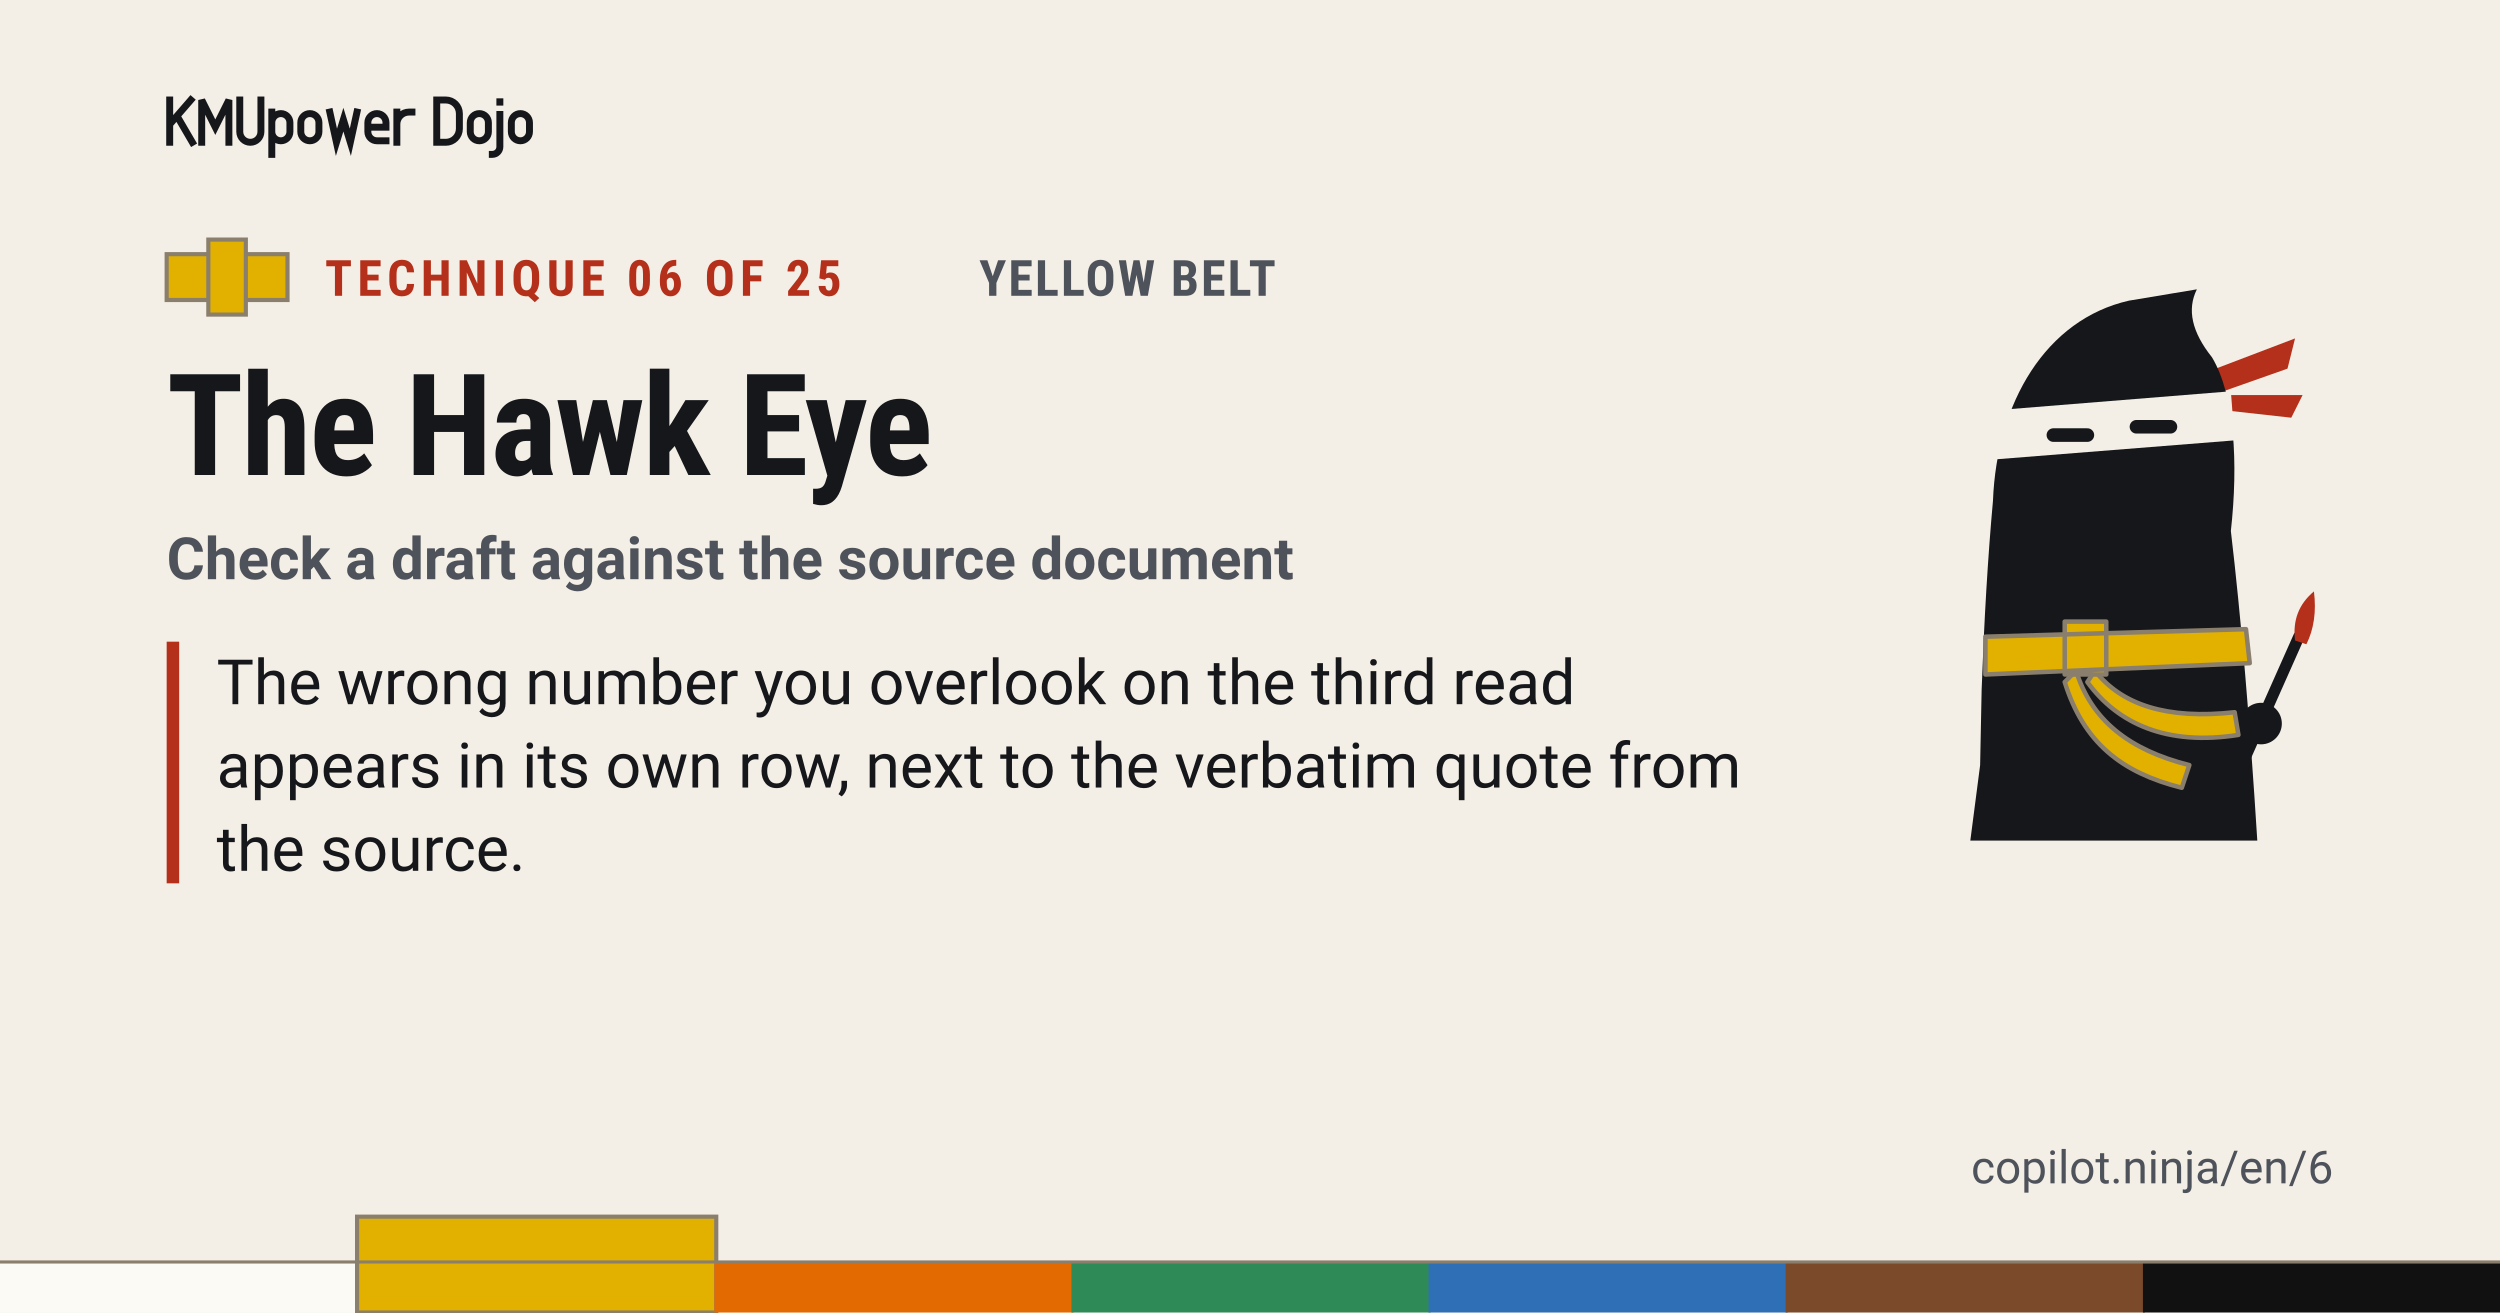
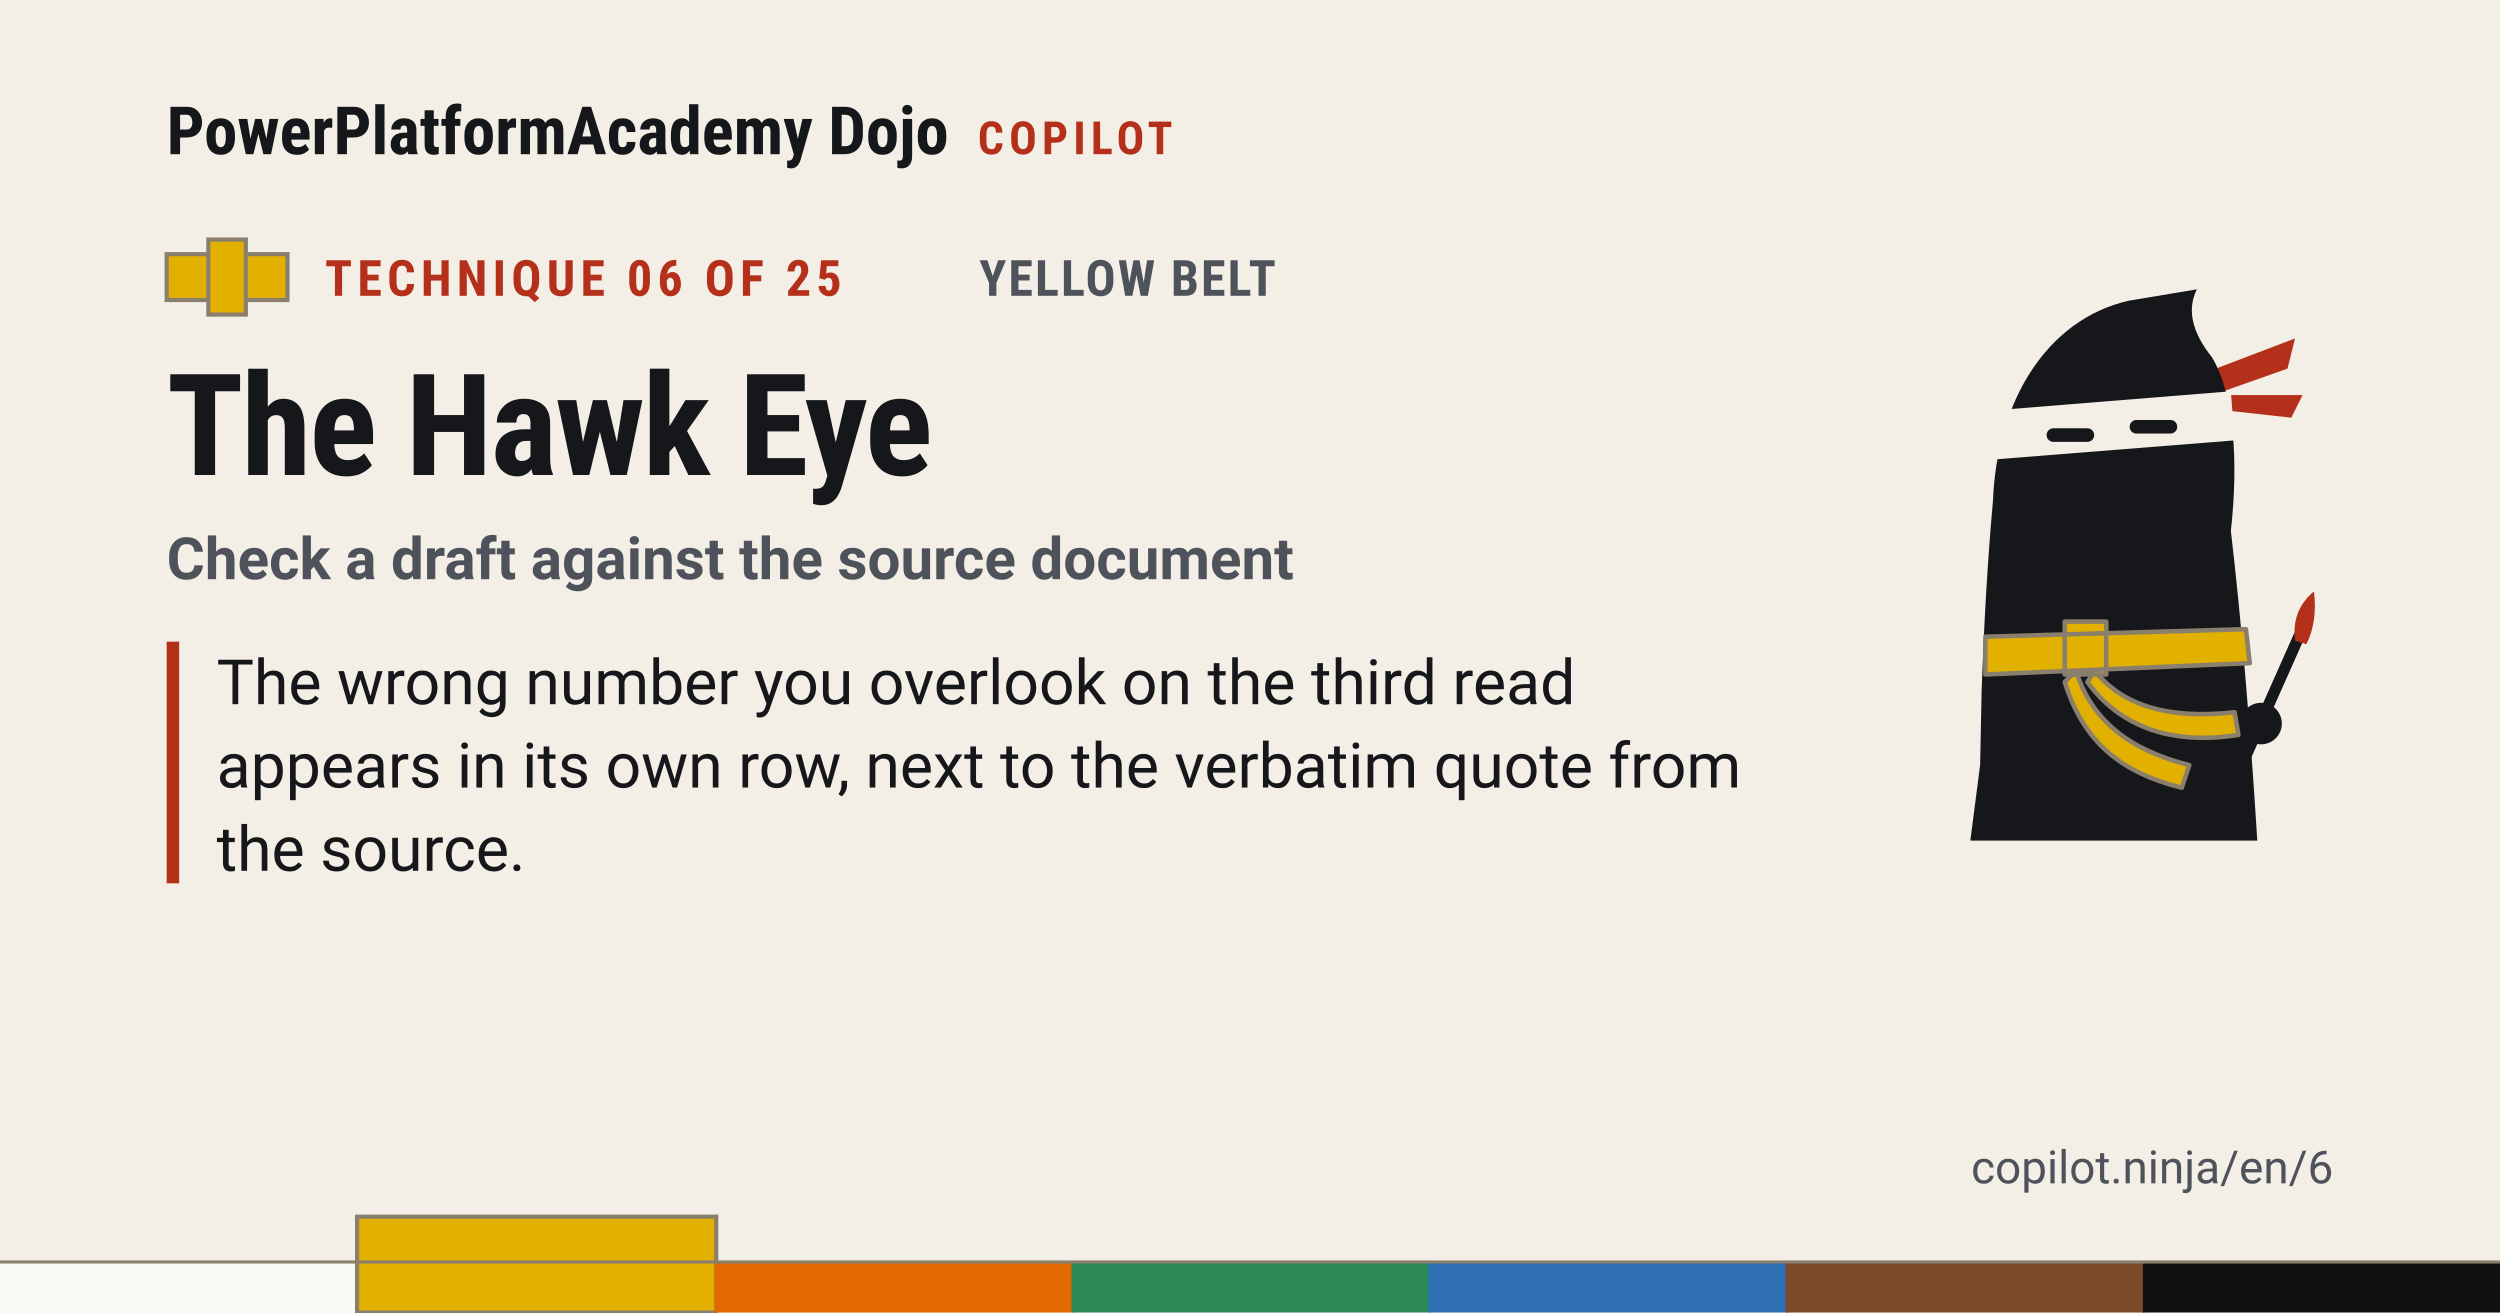
<svg xmlns="http://www.w3.org/2000/svg" width="1200" height="630" viewBox="0 0 1200 630" role="img" aria-label="Technique 06: The Hawk Eye. The wrong number you overlook on the third read appears in its own row, next to the verbatim quote from the source.">
  <rect width="1200" height="630" fill="#F4EFE6" />
-   <g transform="translate(80 48) scale(1.45)" fill="none" stroke="#15171B" stroke-width="2.3" stroke-linecap="square">
-     <path d="M1 0V14M8 0L1.5 7.5M3.6 5.6L8.5 14M11.6 14V0L16.1 9L20.6 0V14M24.2 0V10.5A3.5 3.5 0 0 0 31.2 10.5V0M34.8 18V4M34.8 7.5A3 3 0 0 1 40.8 7.5V10.5A3 3 0 0 1 34.8 10.5M44.4 7.5A3 3 0 0 1 50.4 7.5V10.5A3 3 0 0 1 44.4 10.5ZM54 4L56.2 14L58.5 6.5L60.8 14L63 4M66.8 9H72.6V7.5A3 3 0 0 0 66.6 7.5V10.5A3 3 0 0 0 69.6 13.5H72.6M76.2 14V4M76.2 8A4 4 0 0 1 80.2 4H81.2M89.4 0H92.4A4.5 4.5 0 0 1 96.9 4.5V9.5A4.5 4.5 0 0 1 92.4 14H89.4ZM100.5 7.5A3 3 0 0 1 106.5 7.5V10.5A3 3 0 0 1 100.5 10.5ZM110.3 4.8V15.5A2.5 2.5 0 0 1 107.8 18M110.3 0.6V0.7M114.1 7.5A3 3 0 0 1 120.1 7.5V10.5A3 3 0 0 1 114.1 10.5Z" />
-   </g>
+   <text x="80" y="74" font-family="Bahnschrift, 'Avenir Next Condensed', 'Roboto Condensed', 'Arial Narrow', sans-serif" font-stretch="condensed" font-weight="600" font-size="32" fill="#15171B">PowerPlatformAcademy Dojo<tspan font-weight="700" font-size="22" letter-spacing="2.5" fill="#B4301A" dx="14">COPILOT</tspan>
+   </text>
  <rect x="80" y="122" width="58" height="22" fill="#E2B100" stroke="#8A7F6C" stroke-width="2" />
  <rect x="100" y="115" width="18" height="36" fill="#E2B100" stroke="#8A7F6C" stroke-width="2" />
  <text x="156" y="142" font-family="Bahnschrift, 'Avenir Next Condensed', 'Roboto Condensed', 'Arial Narrow', sans-serif" font-weight="700" font-size="24" letter-spacing="2.5" fill="#B4301A">TECHNIQUE 06 OF 25</text>
  <text x="470" y="142" font-family="Bahnschrift, 'Avenir Next Condensed', 'Roboto Condensed', 'Arial Narrow', sans-serif" font-weight="600" font-size="24" letter-spacing="1" fill="#4E525B">YELLOW BELT</text>
  <text x="80" y="228" font-size="68" font-family="Bahnschrift, 'Avenir Next Condensed', 'Roboto Condensed', 'Arial Narrow', sans-serif" font-weight="700" fill="#15171B" letter-spacing="-1">The Hawk Eye</text>
  <text x="80" y="278" font-size="28" font-family="'Segoe UI', system-ui, -apple-system, Roboto, Arial, sans-serif" font-weight="600" fill="#4E525B">Check a draft against the source document</text>
  <rect x="80" y="308" width="6" height="116" fill="#B4301A" />
  <text x="104" y="338" font-size="30" font-family="'Segoe UI', system-ui, -apple-system, Roboto, Arial, sans-serif" fill="#15171B">The wrong number you overlook on the third read</text>
  <text x="104" y="378" font-size="30" font-family="'Segoe UI', system-ui, -apple-system, Roboto, Arial, sans-serif" fill="#15171B">appears in its own row, next to the verbatim quote from</text>
  <text x="104" y="418" font-size="30" font-family="'Segoe UI', system-ui, -apple-system, Roboto, Arial, sans-serif" fill="#15171B">the source.</text>
  <svg x="902" y="128" width="218" height="290" viewBox="0 0 120 160">
    <style>.t-koerper{fill:#15171B}.t-gesicht{fill:#F4EFE6}.t-augen{fill:none;stroke:#15171B;stroke-width:3.6;stroke-linecap:round}.t-band,.t-pinsel-spitze{fill:#B4301A}.t-guertel,.t-guertel-enden{fill:#E2B100;stroke:#8A7F6C;stroke-width:1.2;stroke-linejoin:round}.t-pinsel-stiel{fill:none;stroke:#15171B;stroke-width:3;stroke-linecap:round}.t-hand{fill:#15171B}.t-rolle,.t-strich{display:none}</style>
    <g class="t-figur">
      <path class="t-band" d="M89 27l21-8-2 8-17 6zM90 34h22l-3 6-18-2z" />
      <path class="t-koerper" d="M24 152l2.6-20 .4-20q1-28 3-50c1-26 14-48 36-53l18-3q-4 8 4 18c6 10 7 28 5 46q4 34 7 82z" />
      <path class="t-gesicht" d="M31 38l62-5 1 13-63 5z" />
      <path class="t-augen" d="M46 44.6h9M68 42.4h9" />
      <g class="t-rolle">
        <path class="t-rolle-blatt" d="M30 114h60v18H30z" />
        <path class="t-rolle-zeilen" d="M38 120h40M38 126h28" />
        <path class="t-rolle-enden" d="M25 111h6v24h-6zM89 111h6v24h-6z" />
      </g>
      <path class="t-guertel-enden" d="M52 107c4 13 14 21 30 25l-2 6c-16-4-26-12-31-28zM57 107c7 9 19 13 37 11l1 6c-19 3-32-3-40-14z" />
      <path class="t-guertel" d="M28 98l69-2 1 9-70 3zM49 94h11v14H49z" />
      <g class="t-pinsel">
        <path class="t-pinsel-stiel" d="M95 134l16-36" />
        <path class="t-pinsel-spitze" d="M110 99q-1-8 5-13 1 8-2 14z" />
        <circle class="t-hand" cx="101" cy="121" r="5.5" />
      </g>
      <path class="t-strich" pathLength="1" d="M24 152l2.6-20 .4-20q1-28 3-50c1-26 14-48 36-53l18-3q-4 8 4 18c6 10 7 28 5 46q4 34 7 82z" />
    </g>
  </svg>
  <text x="1120" y="568" text-anchor="end" font-family="'Segoe UI', system-ui, -apple-system, Roboto, Arial, sans-serif" font-size="22" fill="#4E525B">copilot.ninja/en/6</text>
  <rect x="0.0" y="606" width="172.4" height="24" fill="#FBFAF5" />
  <rect x="171.4" y="584" width="172.4" height="46" fill="#E2B100" stroke="#8A7F6C" stroke-width="2" />
  <rect x="342.9" y="606" width="172.4" height="24" fill="#E36A00" />
  <rect x="514.3" y="606" width="172.4" height="24" fill="#2E8B57" />
  <rect x="685.7" y="606" width="172.4" height="24" fill="#2F6FB5" />
  <rect x="857.1" y="606" width="172.4" height="24" fill="#7A4A2B" />
  <rect x="1028.6" y="606" width="172.4" height="24" fill="#111111" />
  <rect x="0" y="605" width="1200" height="1.5" fill="#8A7F6C" />
</svg>
